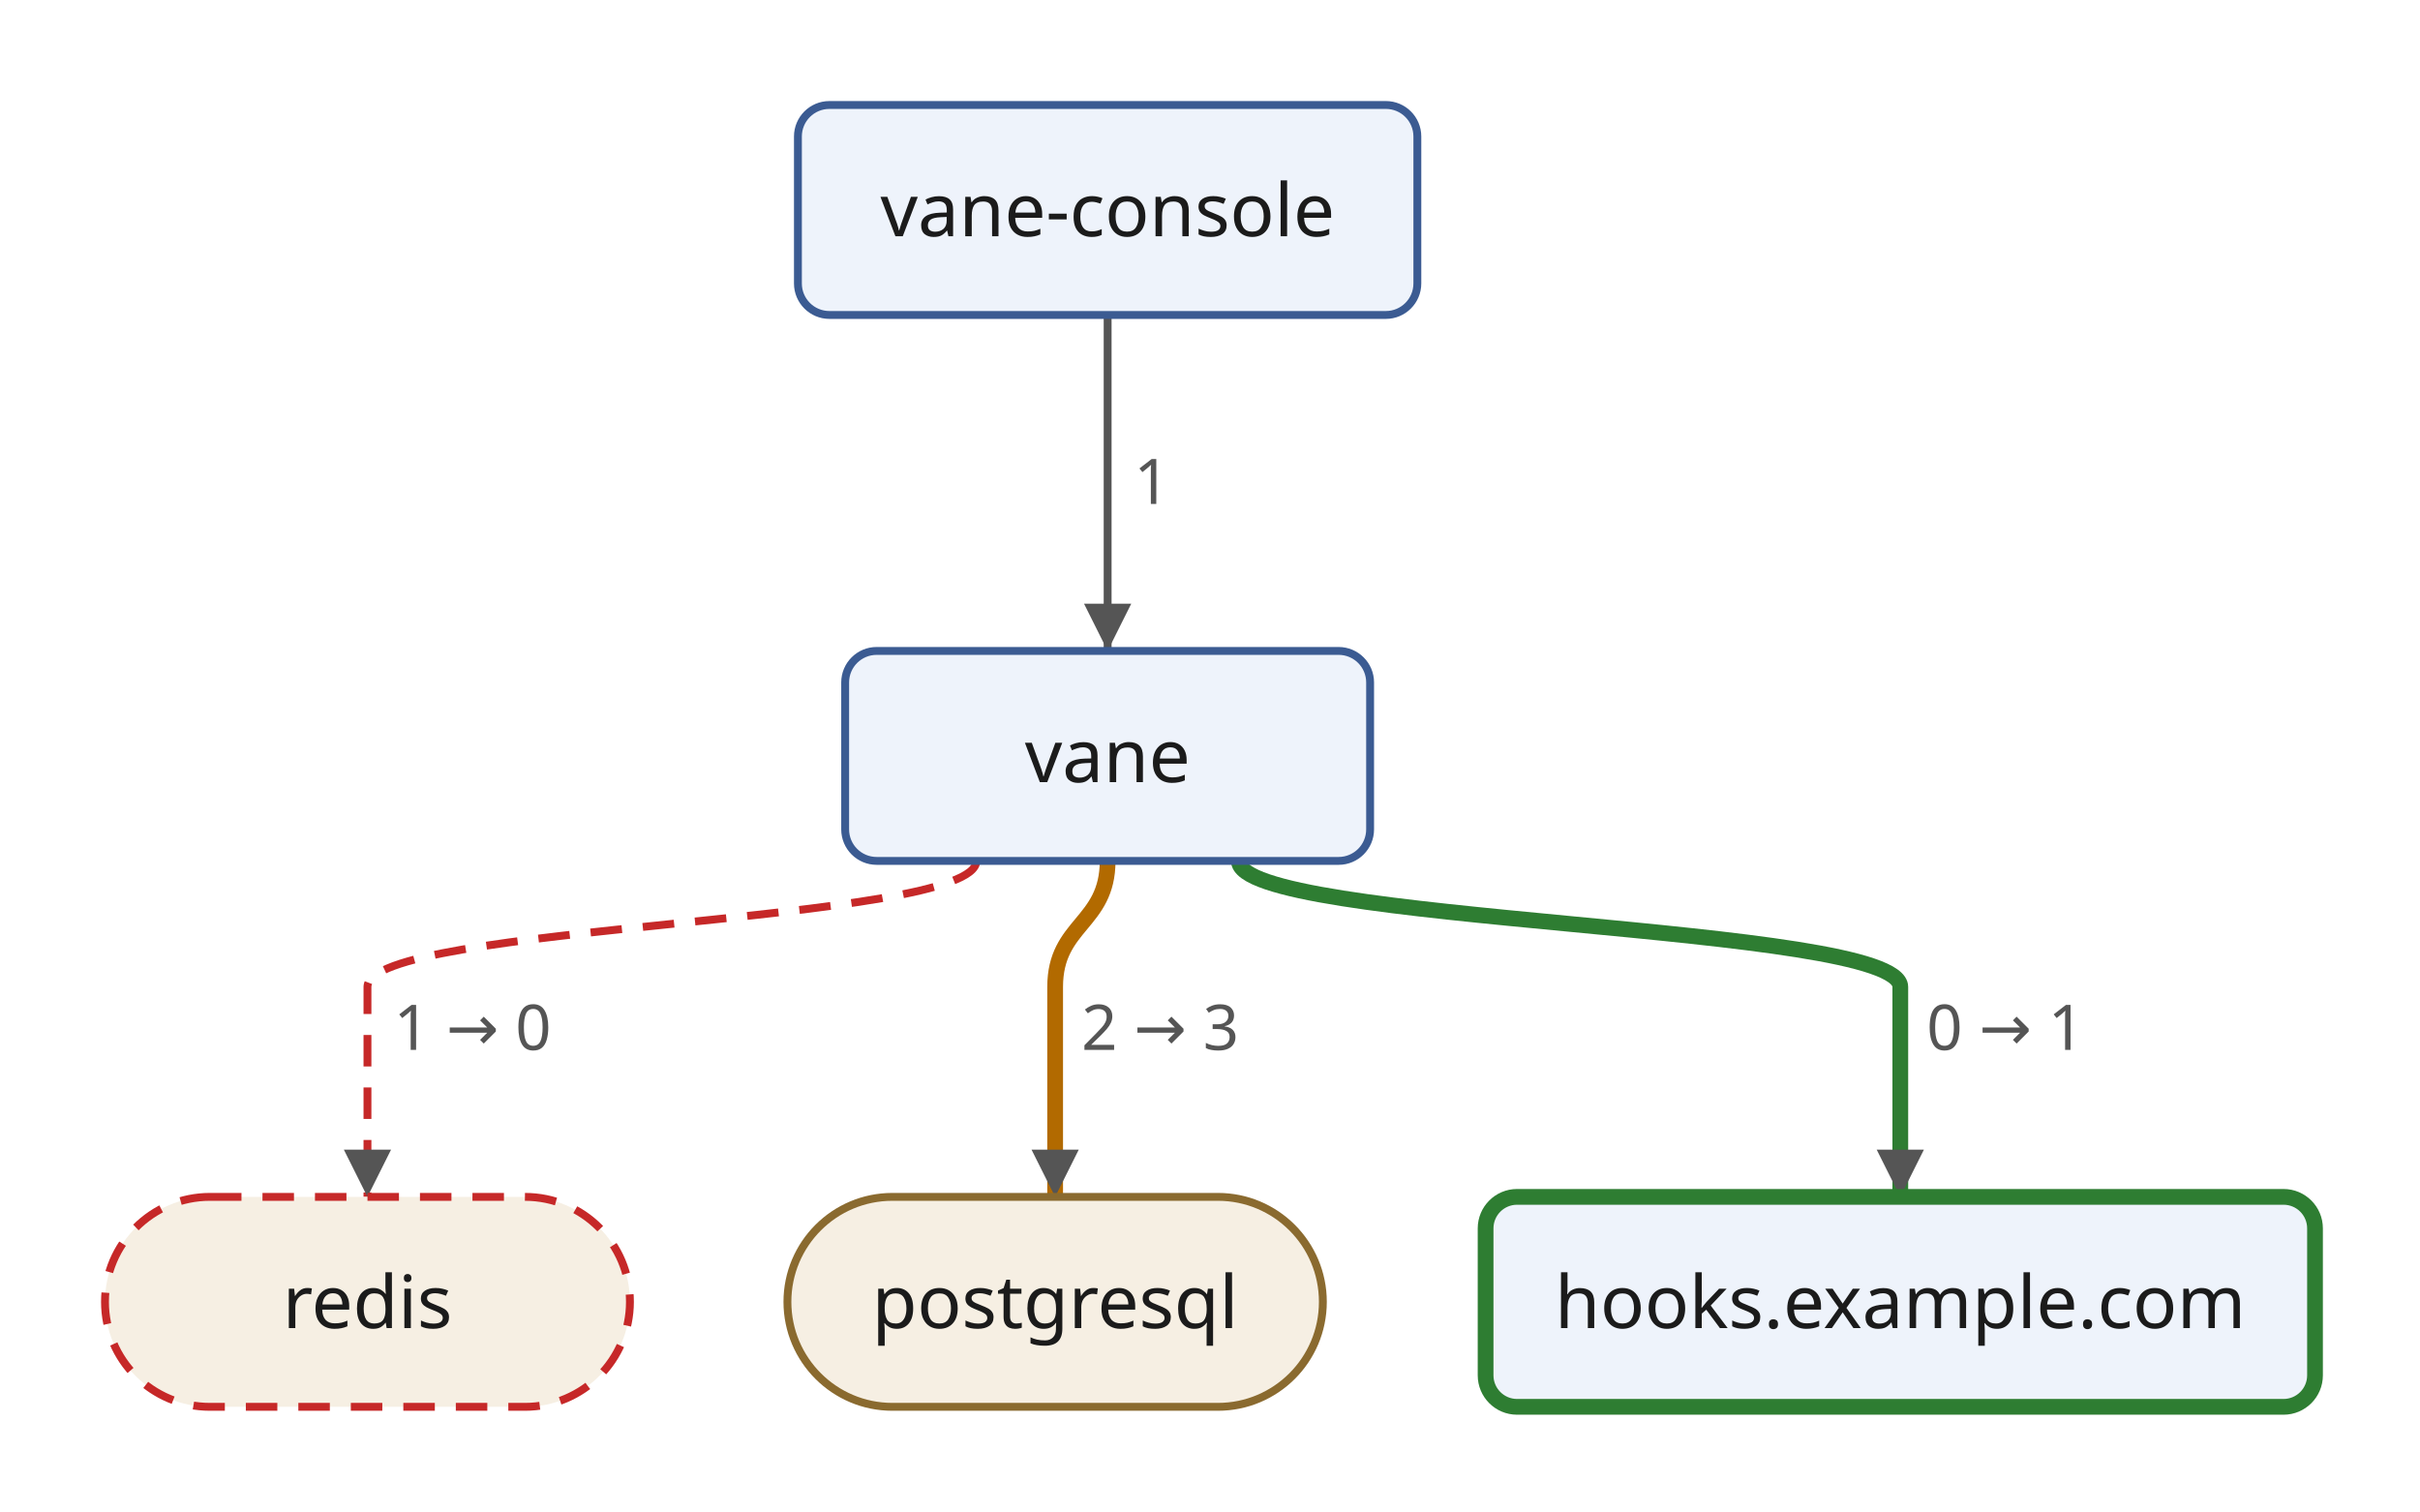
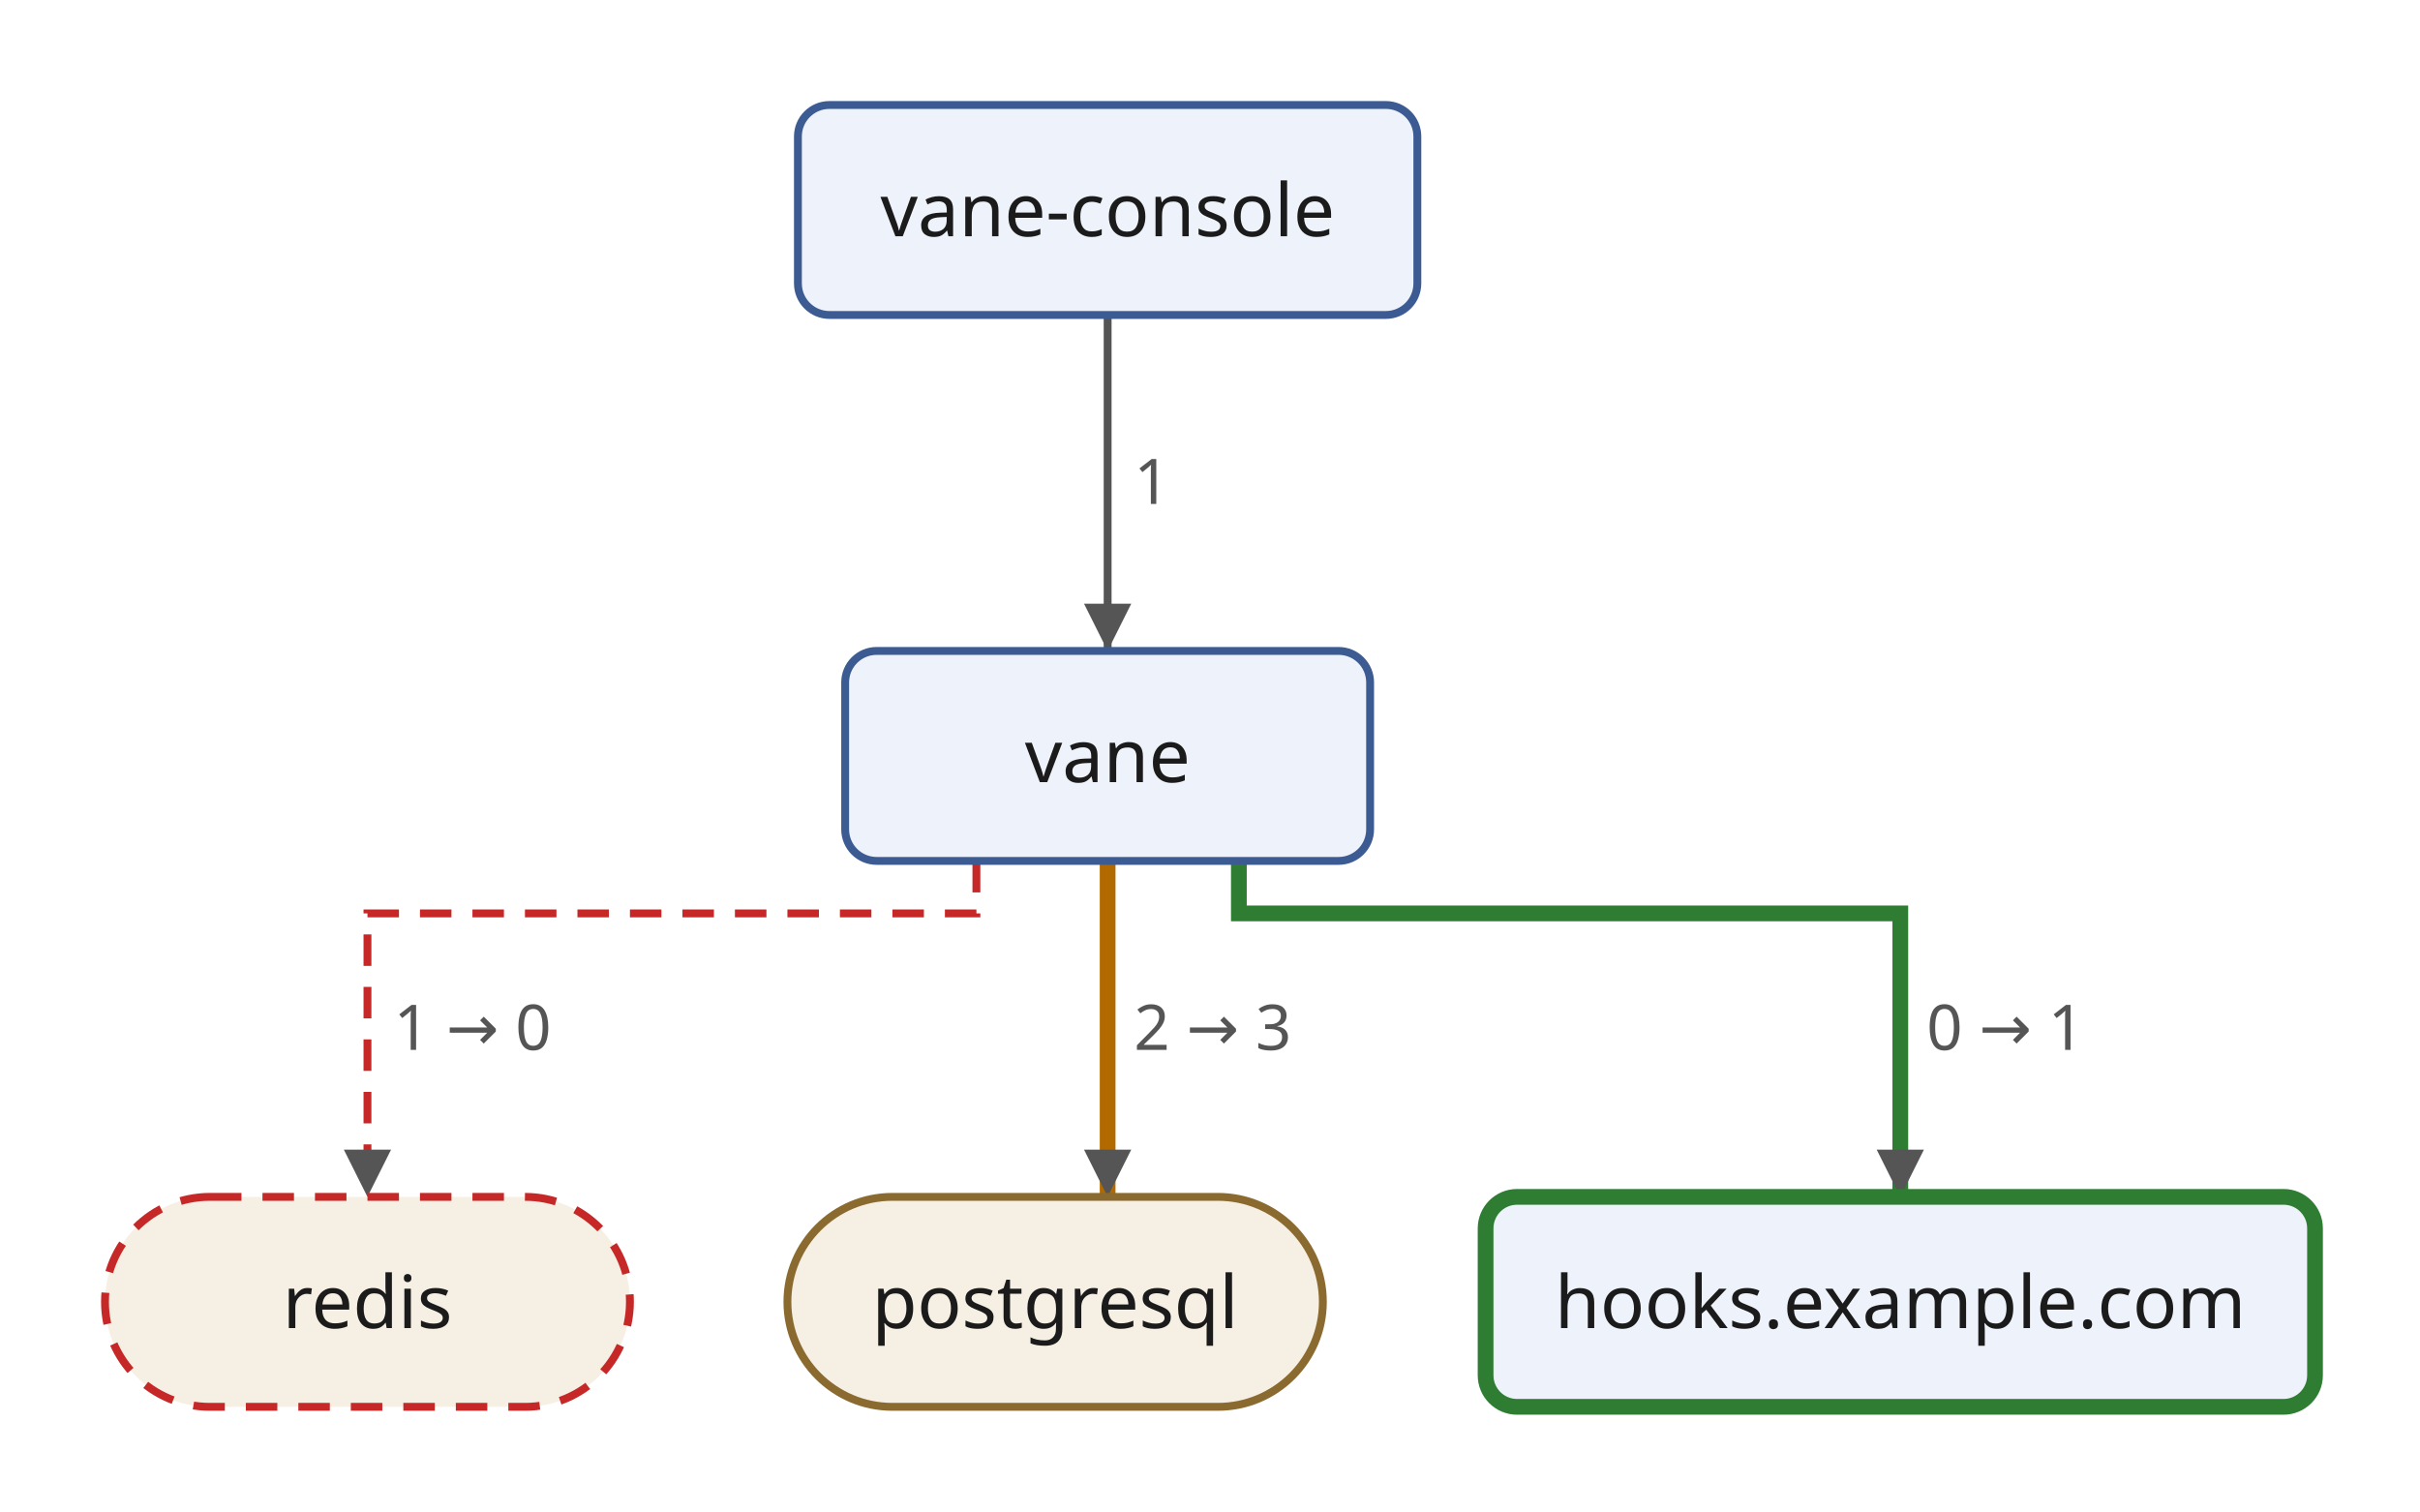
<svg xmlns="http://www.w3.org/2000/svg" width="461" height="288" viewBox="0 0 461 288">
  <style>
    .node rect { fill: #eef3fb; stroke: #3b5b92; stroke-width: 1.5 }
    .store rect { fill: #f6efe3; stroke: #8a6a2f }
    .node text { font: 14px sans-serif; fill: #1b1b1b }
    .edge path { fill: none; stroke: #555555; stroke-width: 1.5 }
    .edge text { font: 12px sans-serif; fill: #555555 }
    .removed rect, .removed path { stroke: #c62828; stroke-dasharray: 6 4 }
    .added rect, .added path { stroke: #2e7d32; stroke-width: 3 }
    .changed rect, .changed path { stroke: #b26a00; stroke-width: 3 }
  </style>
  <defs>
    <marker id="arrow" viewBox="0 0 10 10" refX="10" refY="5" markerWidth="9" markerHeight="9" markerUnits="userSpaceOnUse" orient="auto">
      <path d="M 0 0 L 10 5 L 0 10 z" fill="#555555" />
    </marker>
  </defs>
  <g class="edge" id="edge-vane-console-vane">
-     <path d="M 211 60 C 211 72, 211 72, 211 84 L 211 100 C 211 112, 211 112, 211 124" marker-end="url(#arrow)" />
+     <path d="M 211 60 L 211 124" marker-end="url(#arrow)" />
    <text x="216" y="96">1</text>
  </g>
  <g class="edge removed" id="edge-vane-redis">
-     <path d="M 186 164 C 186 176, 70 176, 70 188 L 70 204 C 70 216, 70 216, 70 228" marker-end="url(#arrow)" />
+     <path d="M 186 164 L 186 174 L 70 174 L 70 228" marker-end="url(#arrow)" />
    <text x="75" y="200">1 → 0</text>
  </g>
  <g class="edge changed" id="edge-vane-postgresql">
-     <path d="M 211 164 C 211 176, 201 176, 201 188 L 201 204 C 201 216, 201 216, 201 228" marker-end="url(#arrow)" />
-     <text x="206" y="200">2 → 3</text>
+     <path d="M 211 164 L 211 228" marker-end="url(#arrow)" />
+     <text x="216" y="200">2 → 3</text>
  </g>
  <g class="edge added" id="edge-vane-hooks.example.com">
-     <path d="M 236 164 C 236 176, 362 176, 362 188 L 362 204 C 362 216, 362 216, 362 228" marker-end="url(#arrow)" />
+     <path d="M 236 164 L 236 174 L 362 174 L 362 228" marker-end="url(#arrow)" />
    <text x="367" y="200">0 → 1</text>
  </g>
  <g class="node service" id="node-vane-console">
    <rect x="152" y="20" width="118" height="40" rx="6" />
    <text x="211" y="45" text-anchor="middle">vane-console</text>
  </g>
  <g class="node service" id="node-vane">
    <rect x="161" y="124" width="100" height="40" rx="6" />
    <text x="211" y="149" text-anchor="middle">vane</text>
  </g>
  <g class="node store removed" id="node-redis">
    <rect x="20" y="228" width="100" height="40" rx="20" />
    <text x="70" y="253" text-anchor="middle">redis</text>
  </g>
  <g class="node store" id="node-postgresql">
    <rect x="150" y="228" width="102" height="40" rx="20" />
    <text x="201" y="253" text-anchor="middle">postgresql</text>
  </g>
  <g class="node service added" id="node-hooks.example.com">
    <rect x="283" y="228" width="158" height="40" rx="6" />
    <text x="362" y="253" text-anchor="middle">hooks.example.com</text>
  </g>
</svg>
